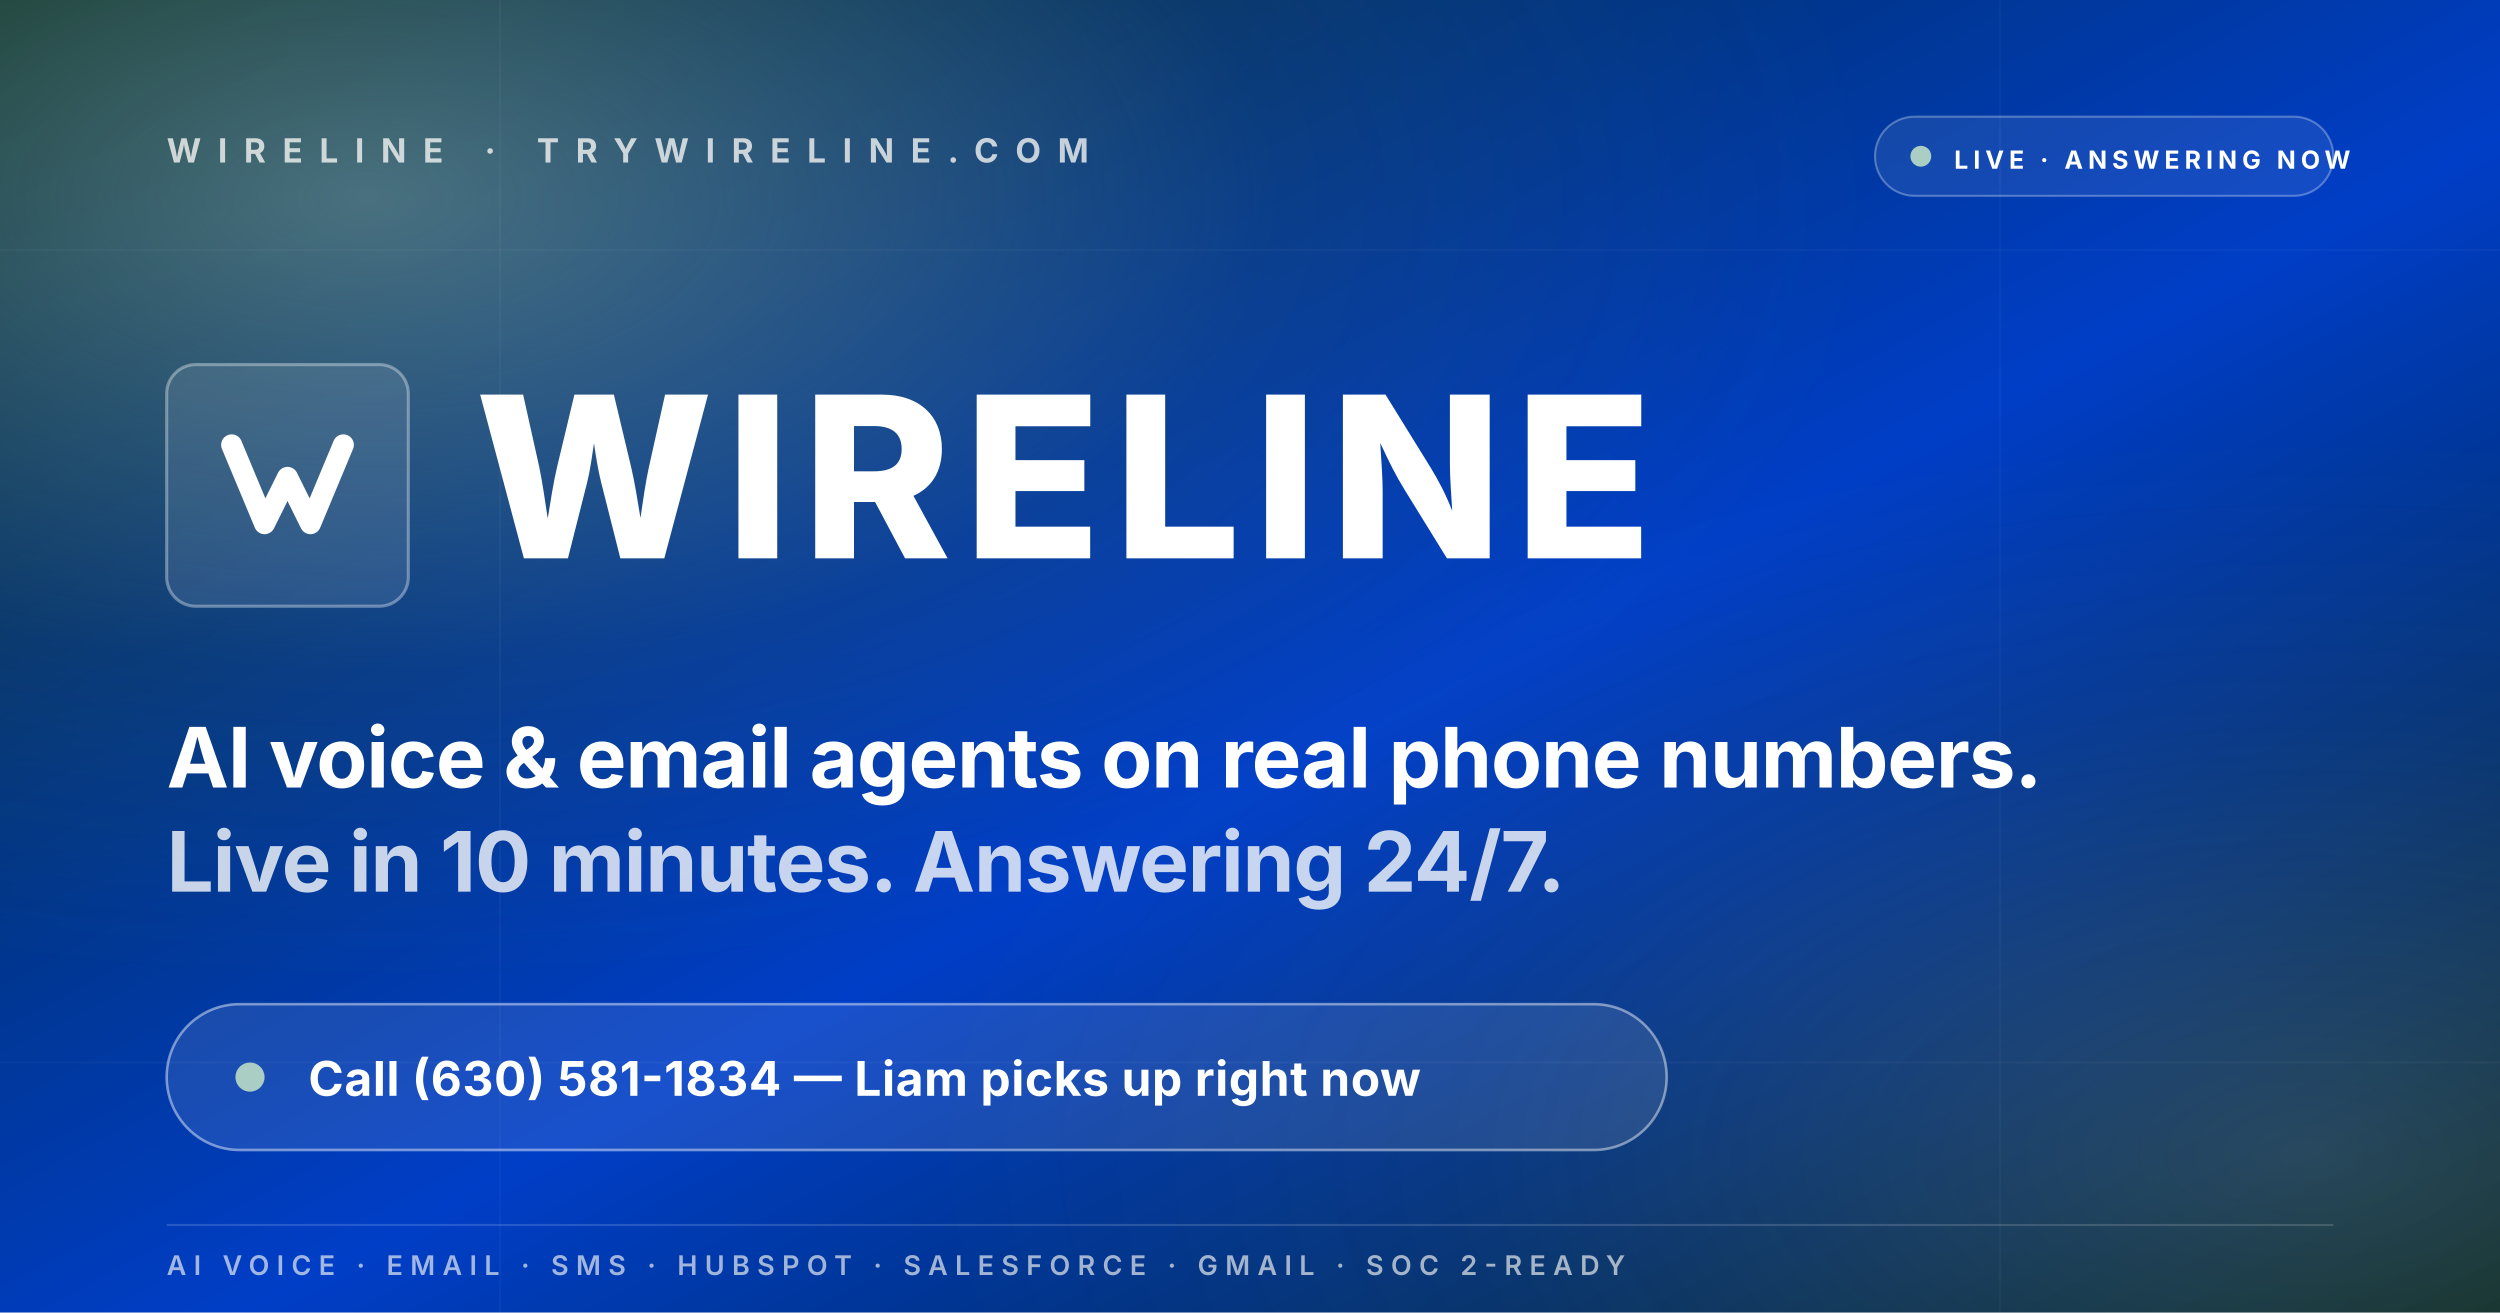
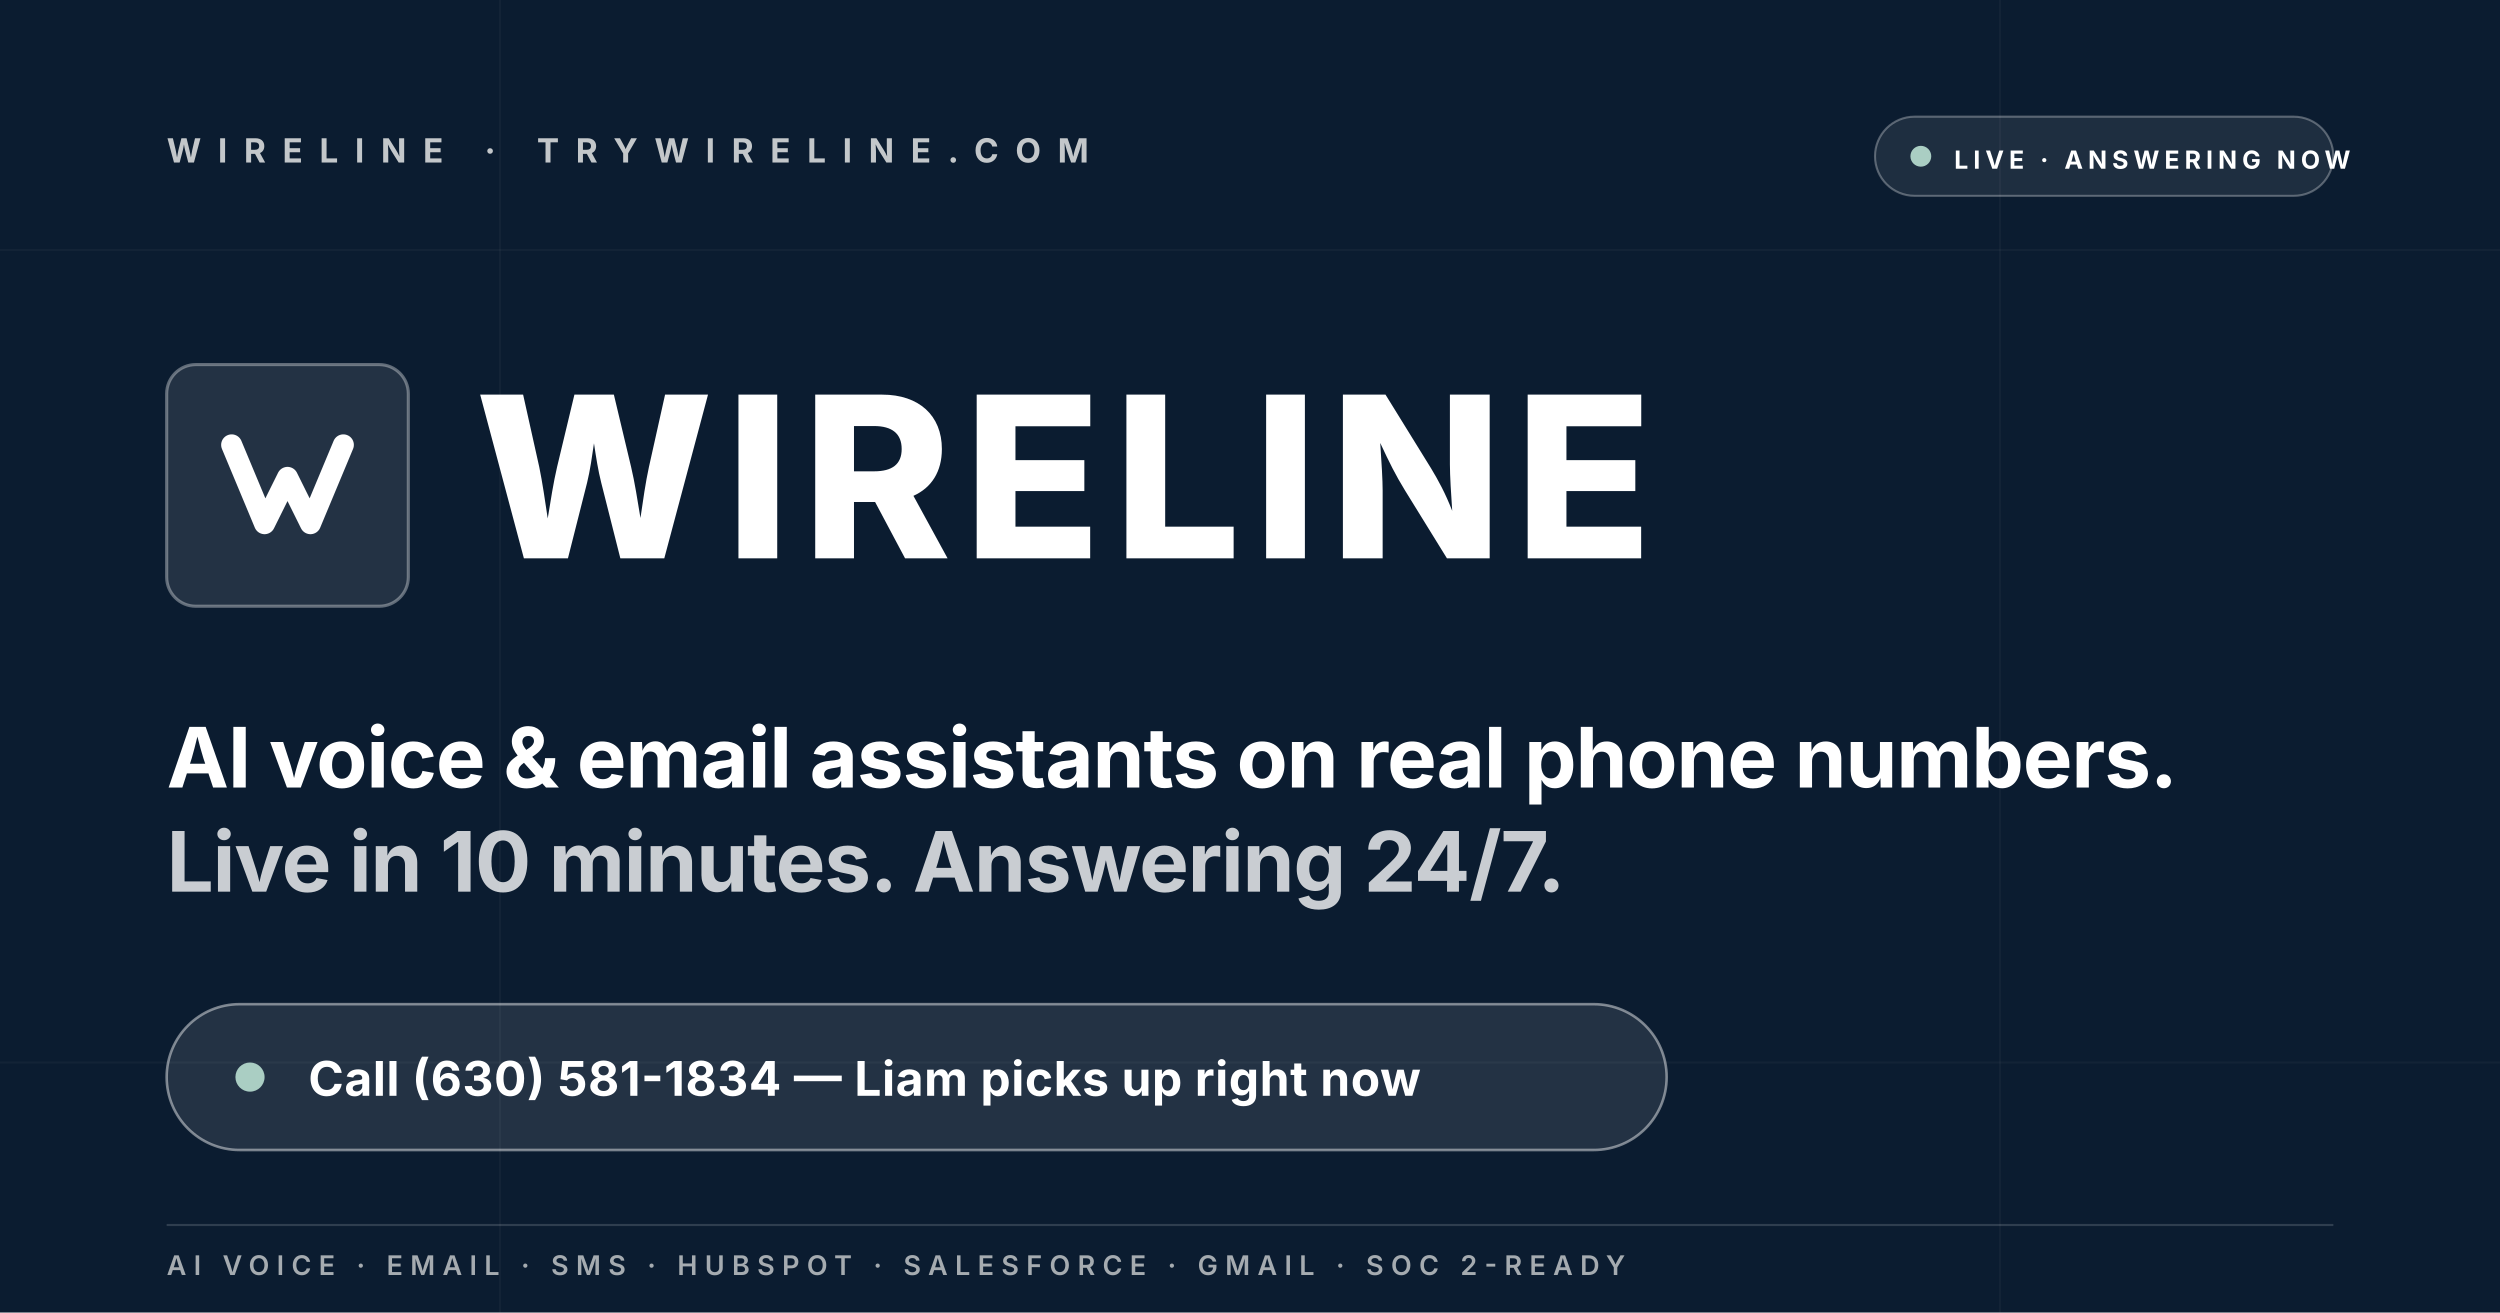
<svg xmlns="http://www.w3.org/2000/svg" viewBox="0 0 1200 630" width="1200" height="630">
  <defs>
-     <linearGradient id="bg" x1="0" y1="0" x2="1" y2="1">
-       <stop offset="0%" stop-color="#01261F" />
-       <stop offset="55%" stop-color="#003EC7" />
-       <stop offset="100%" stop-color="#00201A" />
-     </linearGradient>
-     <radialGradient id="glowA" cx="0.15" cy="0.15" r="0.6">
-       <stop offset="0%" stop-color="#AACEC3" stop-opacity="0.42" />
-       <stop offset="60%" stop-color="#AACEC3" stop-opacity="0.06" />
-       <stop offset="100%" stop-color="#AACEC3" stop-opacity="0" />
-     </radialGradient>
-     <radialGradient id="glowB" cx="0.92" cy="0.88" r="0.55">
-       <stop offset="0%" stop-color="#F7F7F5" stop-opacity="0.16" />
-       <stop offset="60%" stop-color="#F7F7F5" stop-opacity="0.04" />
-       <stop offset="100%" stop-color="#F7F7F5" stop-opacity="0" />
-     </radialGradient>
    <linearGradient id="hairline" x1="0" y1="0" x2="1" y2="0">
      <stop offset="0%" stop-color="#FFFFFF" stop-opacity="0" />
      <stop offset="50%" stop-color="#FFFFFF" stop-opacity="0.55" />
      <stop offset="100%" stop-color="#FFFFFF" stop-opacity="0" />
    </linearGradient>
  </defs>
-   <rect width="1200" height="630" fill="url(#bg)" />
-   <rect width="1200" height="630" fill="url(#glowA)" />
-   <rect width="1200" height="630" fill="url(#glowB)" />
+   <rect width="1200" height="630" fill="#0B1C30" />
  <g stroke="#FFFFFF" stroke-opacity="0.035" stroke-width="1">
    <line x1="0" y1="120" x2="1200" y2="120" />
    <line x1="0" y1="510" x2="1200" y2="510" />
    <line x1="240" y1="0" x2="240" y2="630" />
    <line x1="960" y1="0" x2="960" y2="630" />
  </g>
  <text x="80" y="78" font-family="Inter, system-ui, -apple-system, Segoe UI, Helvetica, Arial, sans-serif" font-size="16" font-weight="700" letter-spacing="8" fill="#F7F7F5" fill-opacity="0.78">
    WIRELINE · TRYWIRELINE.COM
  </text>
  <line x1="80" y1="96" x2="380" y2="96" stroke="url(#hairline)" stroke-width="1" />
  <g transform="translate(900, 56)">
    <rect width="220" height="38" rx="19" ry="19" fill="#FFFFFF" fill-opacity="0.08" stroke="#FFFFFF" stroke-opacity="0.30" stroke-width="1" />
    <circle cx="22" cy="19" r="5" fill="#AACEC3" />
    <text x="38" y="25" font-family="Inter, system-ui, sans-serif" font-size="12" font-weight="700" letter-spacing="2.4" fill="#FFFFFF">
      LIVE · ANSWERING NOW
    </text>
  </g>
  <g transform="translate(80, 175)">
    <rect x="0" y="0" width="116" height="116" rx="14" ry="14" fill="#FFFFFF" fill-opacity="0.10" stroke="#FFFFFF" stroke-opacity="0.35" stroke-width="1.5" />
    <g transform="translate(11,11) scale(0.0918)">
      <path d="M 220 300 L 392 712 L 512 470 L 632 712 L 804 300" fill="none" stroke="#FFFFFF" stroke-width="110" stroke-linecap="round" stroke-linejoin="round" />
    </g>
    <text x="148" y="93" font-family="Inter, system-ui, sans-serif" font-size="108" font-weight="800" letter-spacing="6" fill="#FFFFFF">WIRELINE</text>
  </g>
  <text x="80" y="378" font-family="Inter, system-ui, sans-serif" font-size="40" font-weight="700" fill="#FFFFFF" letter-spacing="-0.5">
-     AI voice &amp; email agents on real phone numbers.
+     AI voice &amp; email assistants on real phone numbers.
  </text>
  <text x="80" y="428" font-family="Inter, system-ui, sans-serif" font-size="40" font-weight="700" fill="#FFFFFF" fill-opacity="0.78" letter-spacing="-0.5">
    Live in 10 minutes. Answering 24/7.
  </text>
  <g transform="translate(80, 482)">
    <rect width="720" height="70" rx="35" ry="35" fill="#FFFFFF" fill-opacity="0.10" stroke="#FFFFFF" stroke-opacity="0.45" stroke-width="1.25" />
    <circle cx="40" cy="35" r="7" fill="#AACEC3" />
    <text x="68" y="44" font-family="Inter, system-ui, sans-serif" font-size="23" font-weight="700" fill="#FFFFFF" letter-spacing="0.3">
      Call (630) 581-1834 — Liam picks up right now
    </text>
  </g>
  <line x1="80" y1="588" x2="1120" y2="588" stroke="#FFFFFF" stroke-opacity="0.15" stroke-width="1" />
  <text x="80" y="612" font-family="Inter, system-ui, sans-serif" font-size="13" font-weight="600" letter-spacing="3.5" fill="#F7F7F5" fill-opacity="0.65">
    AI VOICE · EMAIL · SMS · HUBSPOT · SALESFORCE · GMAIL · SOC 2-READY
  </text>
</svg>
